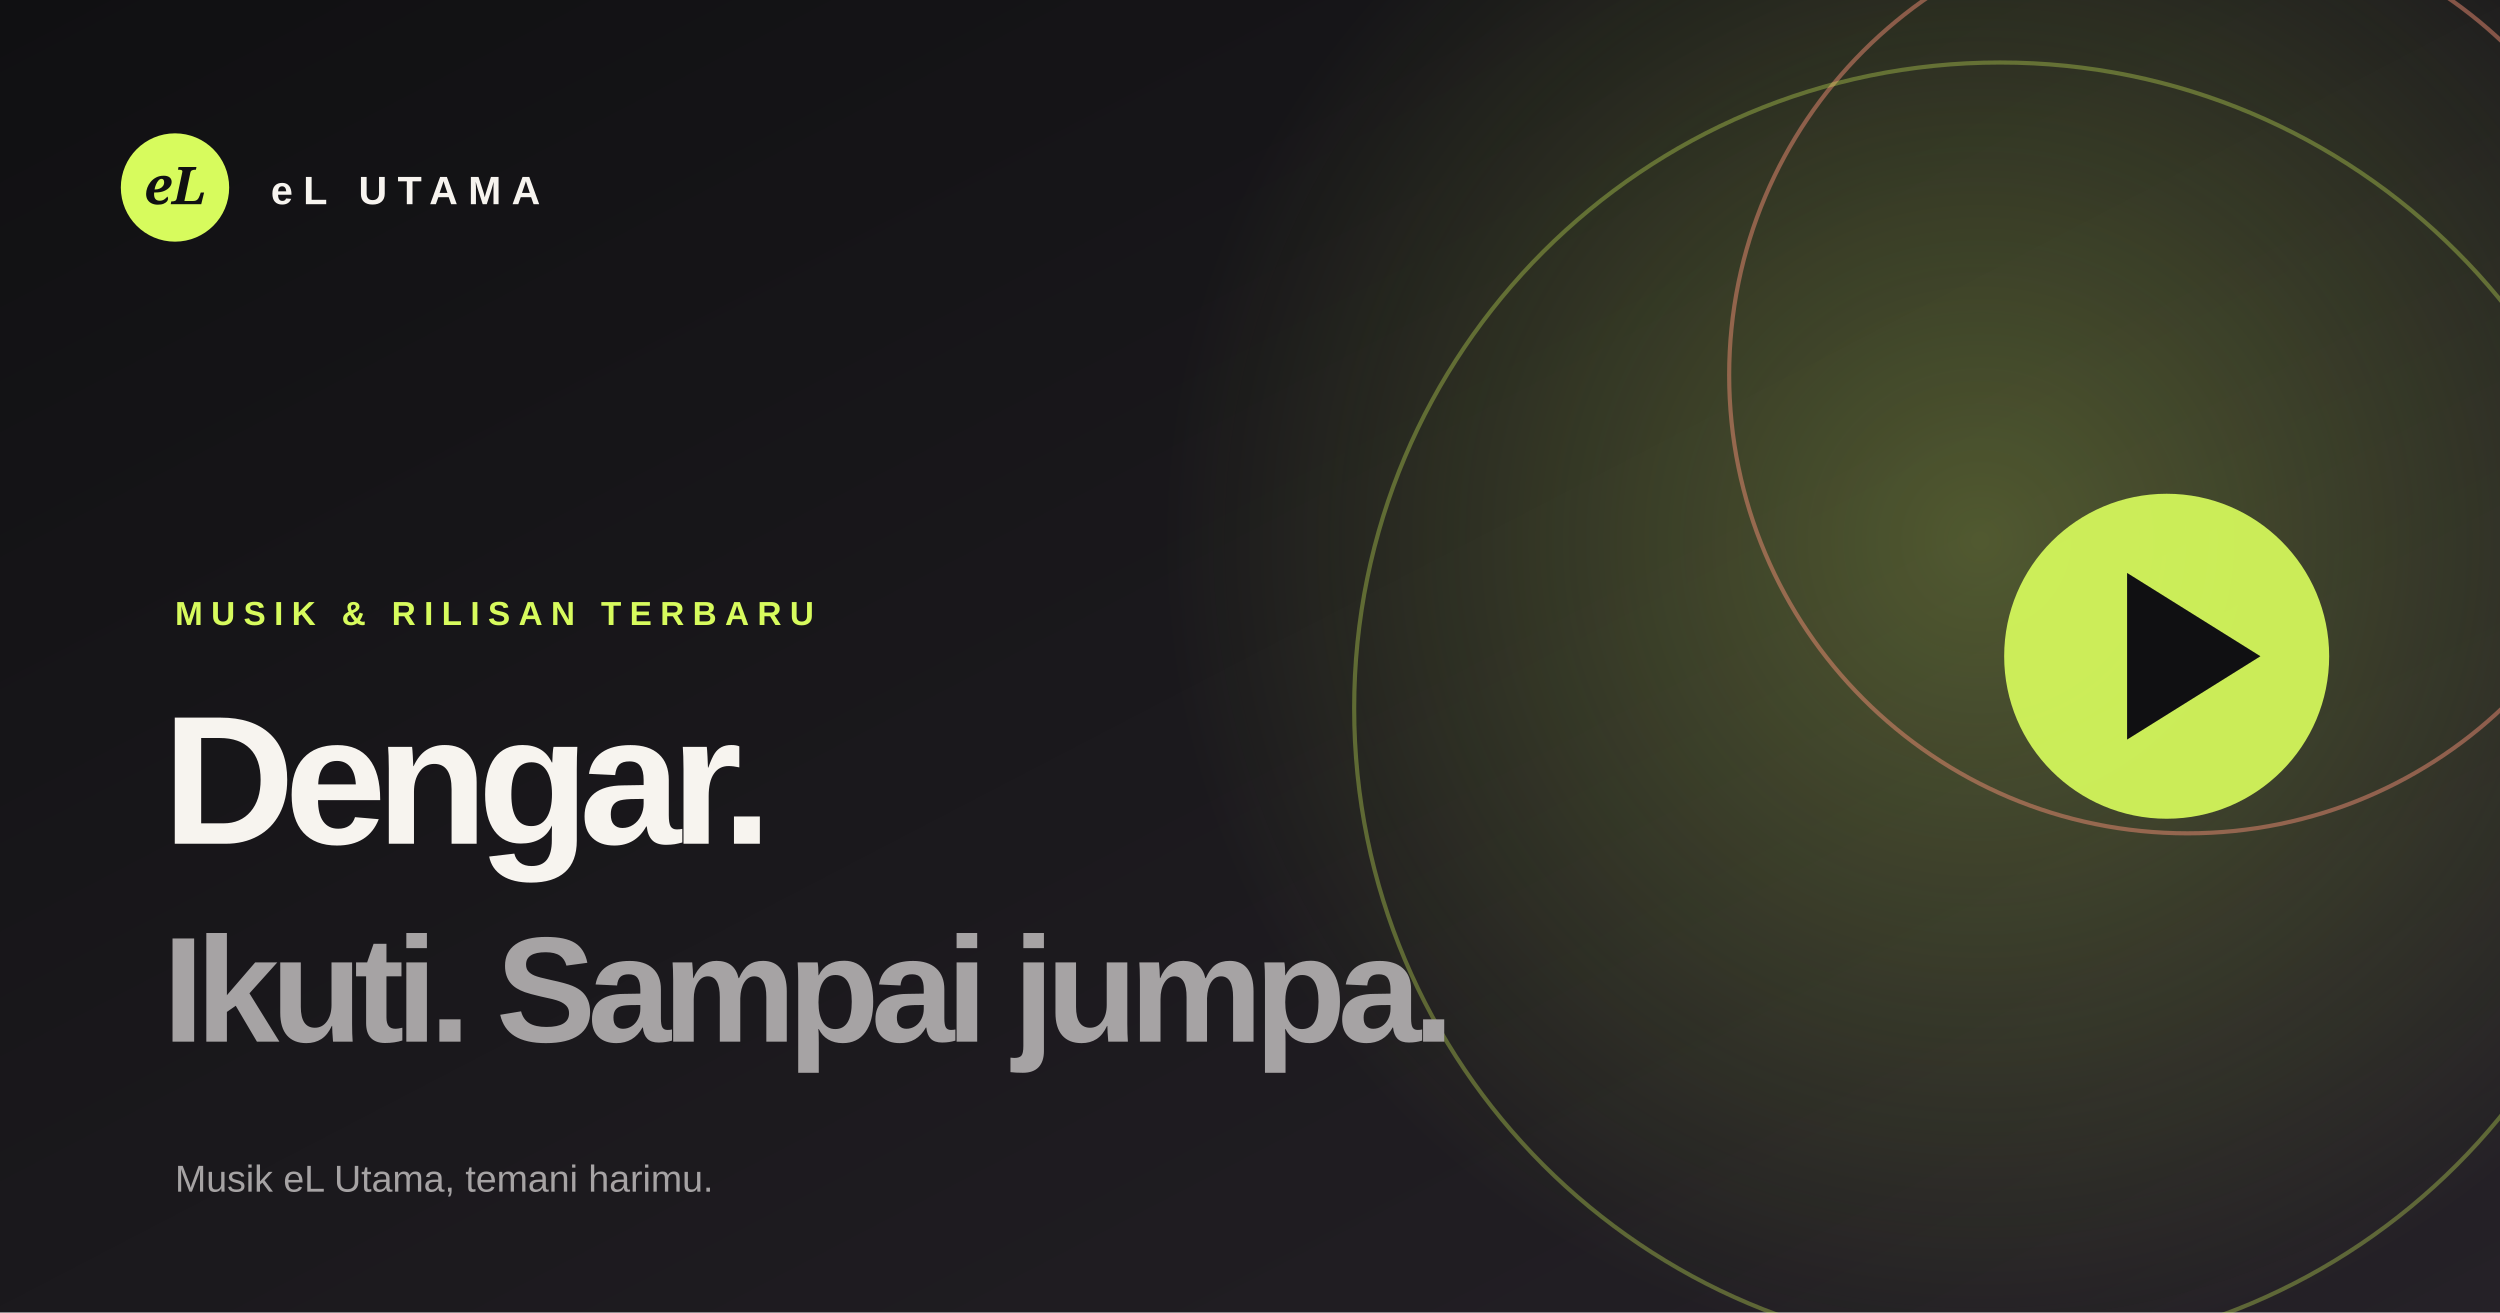
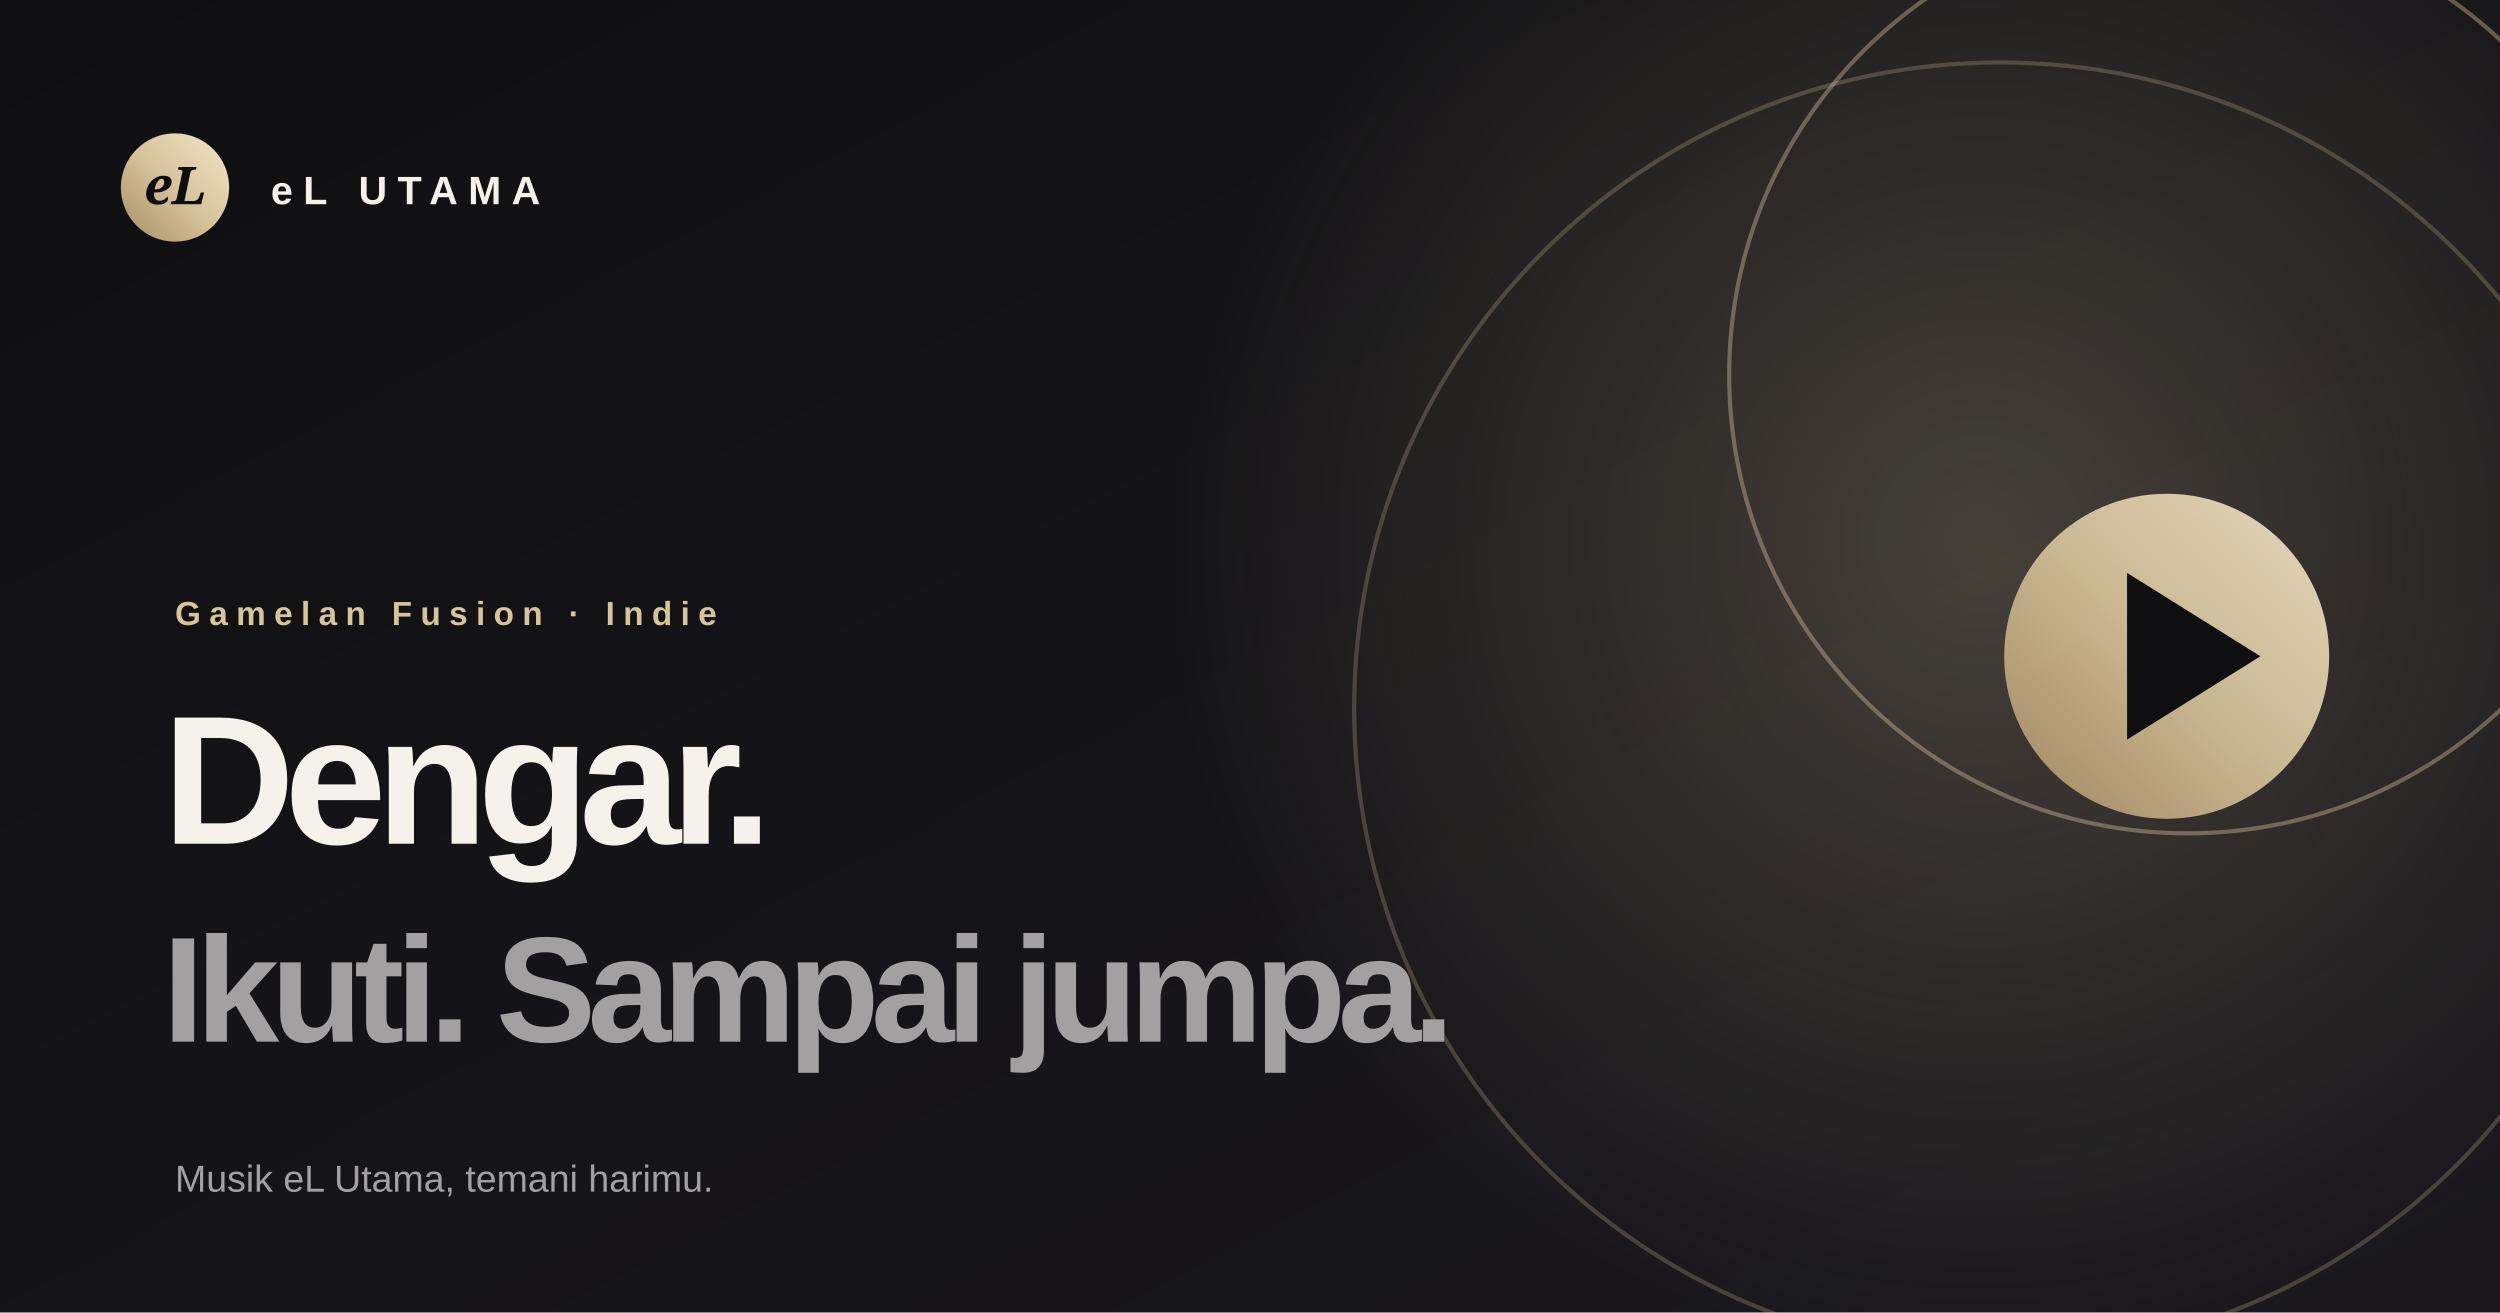
<svg xmlns="http://www.w3.org/2000/svg" width="1200" height="630" viewBox="0 0 1200 630">
  <defs>
    <linearGradient id="bg" x1="0" y1="0" x2="1" y2="1">
-       <stop stop-color="#101012" />
-       <stop offset="1" stop-color="#252127" />
+       <stop stop-color="#0f0f11" />
+       <stop offset="1" stop-color="#1a181d" />
    </linearGradient>
    <radialGradient id="glow">
-       <stop stop-color="#d7fb5d" stop-opacity=".28" />
-       <stop offset="1" stop-color="#d7fb5d" stop-opacity="0" />
+       <stop stop-color="#d7c39c" stop-opacity=".25" />
+       <stop offset="1" stop-color="#d7c39c" stop-opacity="0" />
    </radialGradient>
+     <linearGradient id="gold" x1="0" y1="100%" x2="100%" y2="0%">
+       <stop offset="0%" stop-color="#a88e64" />
+       <stop offset="50%" stop-color="#d7c39c" />
+       <stop offset="100%" stop-color="#f4e6c8" />
+     </linearGradient>
  </defs>
  <rect width="1200" height="630" fill="url(#bg)" />
  <circle cx="950" cy="260" r="390" fill="url(#glow)" />
-   <circle cx="1050" cy="180" r="220" fill="none" stroke="#ff967b" stroke-opacity=".45" stroke-width="2" />
-   <circle cx="960" cy="340" r="310" fill="none" stroke="#d7fb5d" stroke-opacity=".32" stroke-width="2" />
-   <circle cx="84" cy="90" r="26" fill="#d7fb5d" />
-   <text x="84" y="98" text-anchor="middle" fill="#101012" font-family="Georgia,serif" font-size="25" font-style="italic" font-weight="700">eL</text>
-   <text x="130" y="98" fill="#f7f4ef" font-family="Arial,sans-serif" font-size="19" font-weight="700" letter-spacing="5">eL UTAMA</text>
-   <text x="84" y="300" fill="#d7fb5d" font-family="Arial,sans-serif" font-size="16" font-weight="700" letter-spacing="4">MUSIK &amp; RILISAN TERBARU</text>
-   <text x="78" y="405" fill="#f7f4ef" font-family="Arial,sans-serif" font-size="88" font-weight="700" letter-spacing="-5">Dengar.</text>
-   <text x="78" y="500" fill="#a6a3a4" font-family="Arial,sans-serif" font-size="72" font-weight="700" letter-spacing="-4">Ikuti. Sampai jumpa.</text>
-   <text x="84" y="572" fill="#a6a3a4" font-family="Arial,sans-serif" font-size="18">Musik eL Utama, temani harimu.</text>
-   <circle cx="1040" cy="315" r="78" fill="#d7fb5d" fill-opacity=".92" />
-   <path d="M1021 275v80l64-40z" fill="#101012" />
+   <circle cx="1050" cy="180" r="220" fill="none" stroke="#d7c39c" stroke-opacity=".4" stroke-width="2" />
+   <circle cx="960" cy="340" r="310" fill="none" stroke="#d7c39c" stroke-opacity=".25" stroke-width="2" />
+   <circle cx="84" cy="90" r="26" fill="url(#gold)" />
+   <text x="84" y="98" text-anchor="middle" fill="#0f0f11" font-family="Georgia,serif" font-size="25" font-style="italic" font-weight="700">eL</text>
+   <text x="130" y="98" fill="#f5f2ec" font-family="Arial,sans-serif" font-size="19" font-weight="700" letter-spacing="5">eL UTAMA</text>
+   <text x="84" y="300" fill="#d7c39c" font-family="Arial,sans-serif" font-size="16" font-weight="700" letter-spacing="4">Gamelan Fusion · Indie</text>
+   <text x="78" y="405" fill="#f5f2ec" font-family="Arial,sans-serif" font-size="88" font-weight="700" letter-spacing="-5">Dengar.</text>
+   <text x="78" y="500" fill="#a3a0a1" font-family="Arial,sans-serif" font-size="72" font-weight="700" letter-spacing="-4">Ikuti. Sampai jumpa.</text>
+   <text x="84" y="572" fill="#a3a0a1" font-family="Arial,sans-serif" font-size="18">Musik eL Utama, temani harimu.</text>
+   <circle cx="1040" cy="315" r="78" fill="url(#gold)" fill-opacity=".92" />
+   <path d="M1021 275v80l64-40z" fill="#0f0f11" />
</svg>
